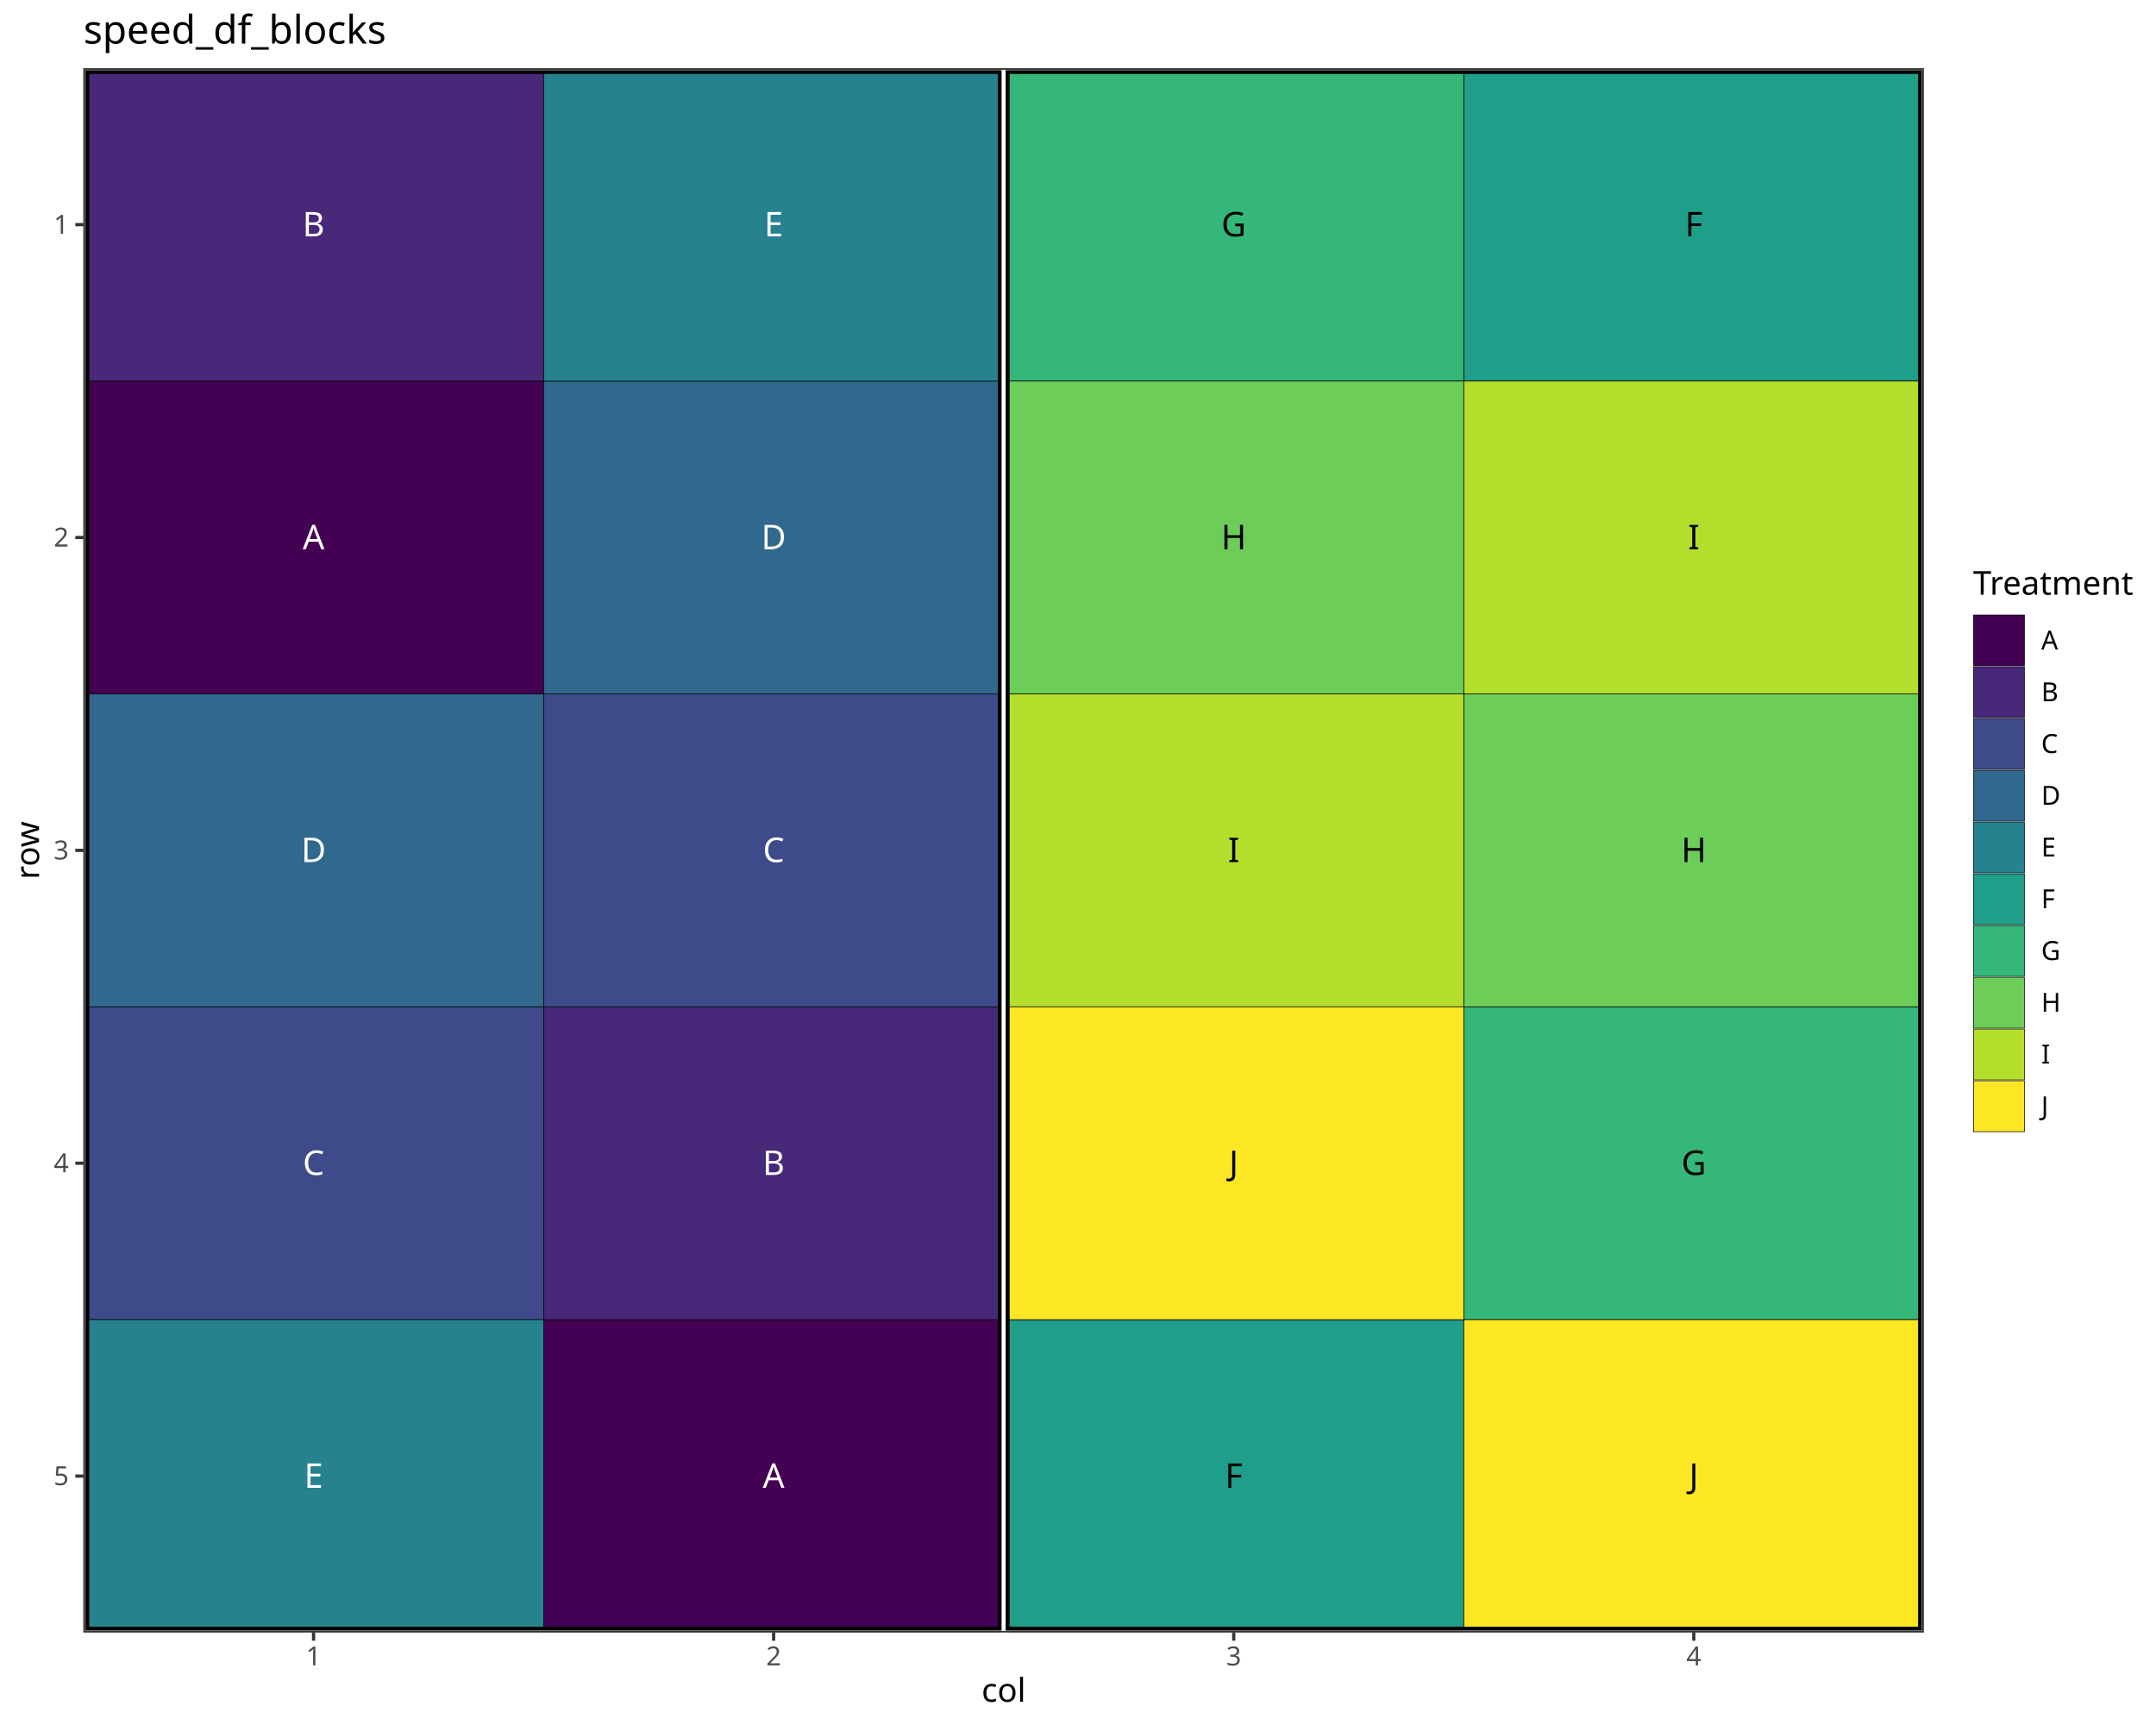
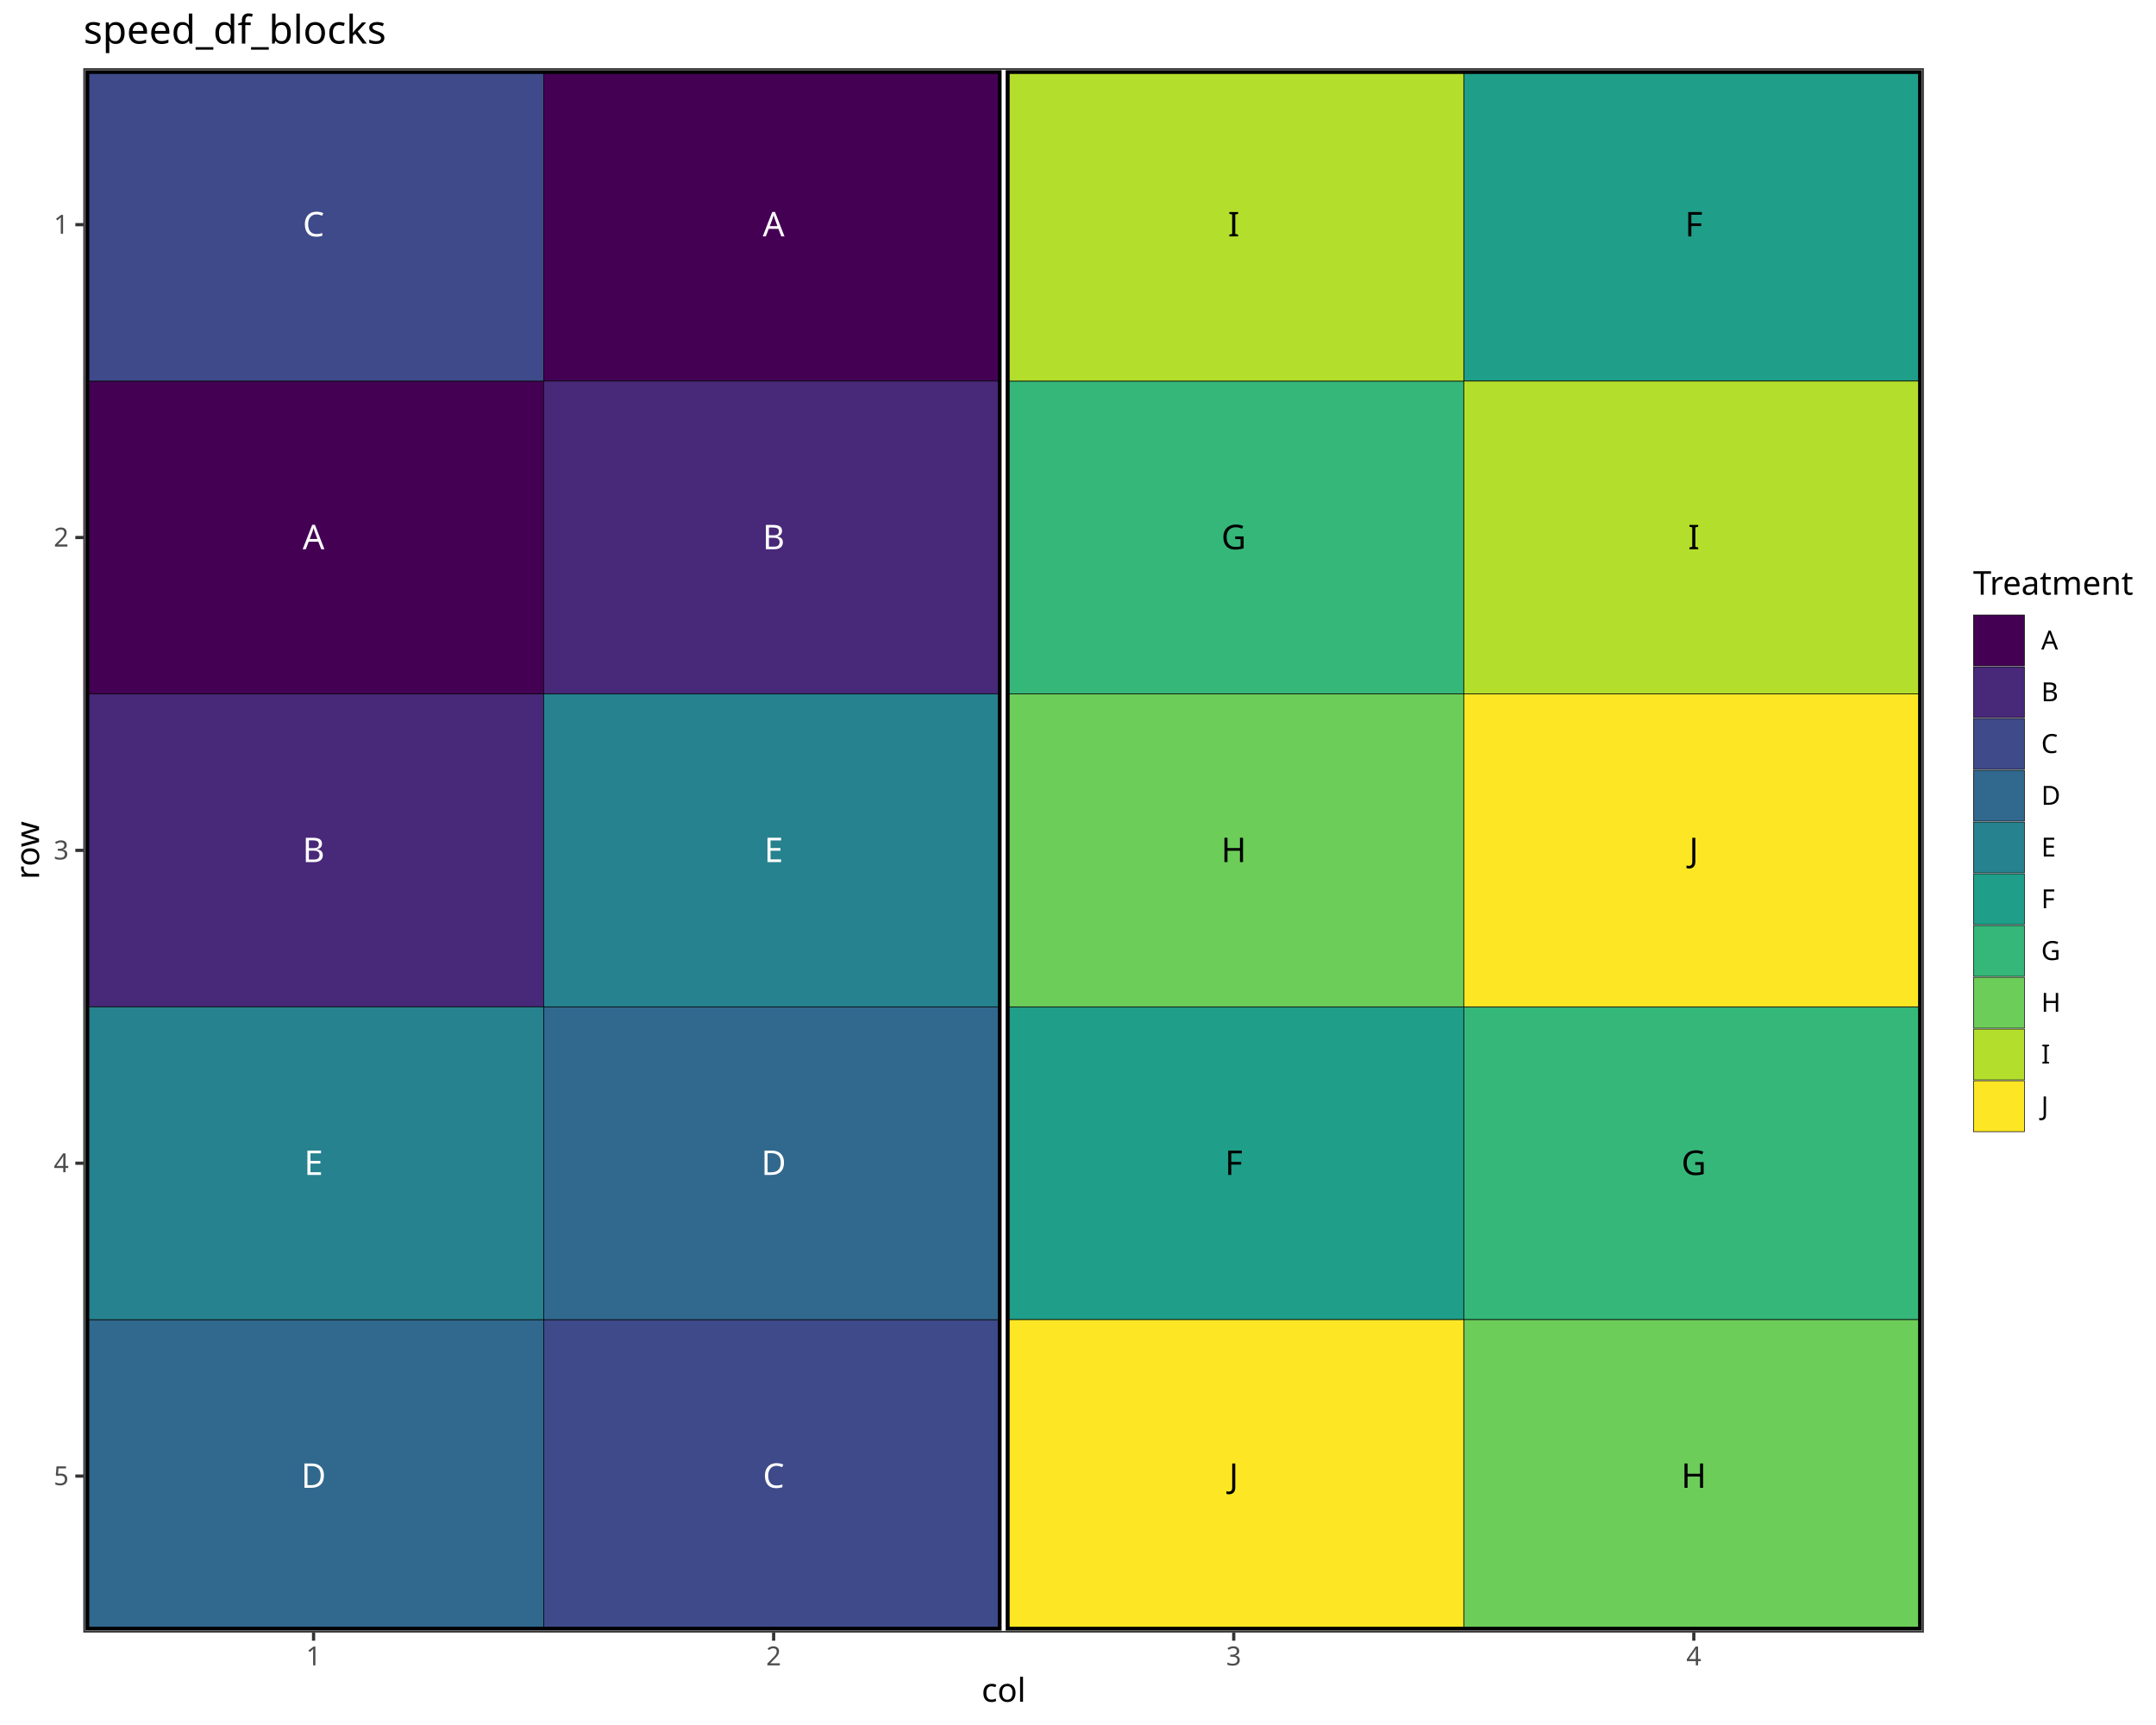
<svg xmlns="http://www.w3.org/2000/svg" class="svglite" data-engine-version="2.0" width="720.00pt" height="576.00pt" viewBox="0 0 720.00 576.00">
  <defs>
    <style type="text/css">
    .svglite line, .svglite polyline, .svglite polygon, .svglite path, .svglite rect, .svglite circle {
      fill: none;
      stroke: #000000;
      stroke-linecap: round;
      stroke-linejoin: round;
      stroke-miterlimit: 10.00;
    }
  </style>
  </defs>
  <rect width="100%" height="100%" style="stroke: none; fill: #FFFFFF;" />
  <defs>
    <clipPath id="cpMC4wMHw3MjAuMDB8MC4wMHw1NzYuMDA=">
      <rect x="0.00" y="0.00" width="720.00" height="576.00" />
    </clipPath>
  </defs>
  <g clip-path="url(#cpMC4wMHw3MjAuMDB8MC4wMHw1NzYuMDA=)">
    <rect x="-0" y="0.00" width="720.00" height="576.00" style="stroke-width: 1.07; stroke: #FFFFFF; fill: #FFFFFF;" />
  </g>
  <defs>
    <clipPath id="cpMjcuOTB8NjQyLjQ3fDIyLjc4fDU0NS4xMQ==">
      <rect x="27.90" y="22.78" width="614.57" height="522.33" />
    </clipPath>
  </defs>
  <g clip-path="url(#cpMjcuOTB8NjQyLjQ3fDIyLjc4fDU0NS4xMQ==)">
    <rect x="27.90" y="22.78" width="614.57" height="522.33" style="stroke-width: 1.07; stroke: none; fill: #FFFFFF;" />
    <polyline points="27.90,22.78 642.47,22.78 " style="stroke-width: 0.53; stroke: #EBEBEB; stroke-linecap: butt;" />
    <polyline points="27.90,127.25 642.47,127.25 " style="stroke-width: 0.53; stroke: #EBEBEB; stroke-linecap: butt;" />
    <polyline points="27.90,231.72 642.47,231.72 " style="stroke-width: 0.53; stroke: #EBEBEB; stroke-linecap: butt;" />
    <polyline points="27.90,336.18 642.47,336.18 " style="stroke-width: 0.53; stroke: #EBEBEB; stroke-linecap: butt;" />
    <polyline points="27.90,440.65 642.47,440.65 " style="stroke-width: 0.53; stroke: #EBEBEB; stroke-linecap: butt;" />
    <polyline points="27.90,545.11 642.47,545.11 " style="stroke-width: 0.53; stroke: #EBEBEB; stroke-linecap: butt;" />
    <polyline points="27.90,545.11 27.90,22.78 " style="stroke-width: 0.53; stroke: #EBEBEB; stroke-linecap: butt;" />
    <polyline points="181.54,545.11 181.54,22.78 " style="stroke-width: 0.53; stroke: #EBEBEB; stroke-linecap: butt;" />
    <polyline points="335.18,545.11 335.18,22.78 " style="stroke-width: 0.53; stroke: #EBEBEB; stroke-linecap: butt;" />
    <polyline points="488.83,545.11 488.83,22.78 " style="stroke-width: 0.53; stroke: #EBEBEB; stroke-linecap: butt;" />
    <polyline points="642.47,545.11 642.47,22.78 " style="stroke-width: 0.53; stroke: #EBEBEB; stroke-linecap: butt;" />
    <polyline points="27.90,75.02 642.47,75.02 " style="stroke-width: 1.07; stroke: #EBEBEB; stroke-linecap: butt;" />
    <polyline points="27.90,179.48 642.47,179.48 " style="stroke-width: 1.07; stroke: #EBEBEB; stroke-linecap: butt;" />
    <polyline points="27.90,283.95 642.47,283.95 " style="stroke-width: 1.07; stroke: #EBEBEB; stroke-linecap: butt;" />
    <polyline points="27.90,388.41 642.47,388.41 " style="stroke-width: 1.07; stroke: #EBEBEB; stroke-linecap: butt;" />
    <polyline points="27.90,492.88 642.47,492.88 " style="stroke-width: 1.07; stroke: #EBEBEB; stroke-linecap: butt;" />
    <polyline points="104.72,545.11 104.72,22.78 " style="stroke-width: 1.07; stroke: #EBEBEB; stroke-linecap: butt;" />
    <polyline points="258.36,545.11 258.36,22.78 " style="stroke-width: 1.07; stroke: #EBEBEB; stroke-linecap: butt;" />
    <polyline points="412.01,545.11 412.01,22.78 " style="stroke-width: 1.07; stroke: #EBEBEB; stroke-linecap: butt;" />
    <polyline points="565.65,545.11 565.65,22.78 " style="stroke-width: 1.07; stroke: #EBEBEB; stroke-linecap: butt;" />
    <rect x="27.90" y="127.25" width="153.64" height="104.47" style="stroke-width: 0.21; stroke-linecap: butt; stroke-linejoin: miter; fill: #440154;" />
-     <rect x="181.54" y="440.65" width="153.64" height="104.47" style="stroke-width: 0.21; stroke-linecap: butt; stroke-linejoin: miter; fill: #440154;" />
-     <rect x="27.90" y="22.78" width="153.64" height="104.47" style="stroke-width: 0.21; stroke-linecap: butt; stroke-linejoin: miter; fill: #482878;" />
-     <rect x="181.54" y="336.18" width="153.64" height="104.47" style="stroke-width: 0.21; stroke-linecap: butt; stroke-linejoin: miter; fill: #482878;" />
-     <rect x="27.90" y="336.18" width="153.64" height="104.47" style="stroke-width: 0.21; stroke-linecap: butt; stroke-linejoin: miter; fill: #3E4A89;" />
-     <rect x="181.54" y="231.72" width="153.64" height="104.47" style="stroke-width: 0.21; stroke-linecap: butt; stroke-linejoin: miter; fill: #3E4A89;" />
-     <rect x="27.90" y="231.72" width="153.64" height="104.47" style="stroke-width: 0.21; stroke-linecap: butt; stroke-linejoin: miter; fill: #31688E;" />
-     <rect x="181.54" y="127.25" width="153.64" height="104.47" style="stroke-width: 0.21; stroke-linecap: butt; stroke-linejoin: miter; fill: #31688E;" />
-     <rect x="27.90" y="440.65" width="153.64" height="104.47" style="stroke-width: 0.21; stroke-linecap: butt; stroke-linejoin: miter; fill: #26828E;" />
-     <rect x="181.54" y="22.78" width="153.64" height="104.47" style="stroke-width: 0.21; stroke-linecap: butt; stroke-linejoin: miter; fill: #26828E;" />
-     <rect x="335.18" y="440.65" width="153.64" height="104.47" style="stroke-width: 0.21; stroke-linecap: butt; stroke-linejoin: miter; fill: #1F9E89;" />
+     <rect x="181.54" y="22.78" width="153.64" height="104.47" style="stroke-width: 0.21; stroke-linecap: butt; stroke-linejoin: miter; fill: #440154;" />
+     <rect x="27.90" y="231.72" width="153.64" height="104.47" style="stroke-width: 0.21; stroke-linecap: butt; stroke-linejoin: miter; fill: #482878;" />
+     <rect x="181.54" y="127.25" width="153.64" height="104.47" style="stroke-width: 0.21; stroke-linecap: butt; stroke-linejoin: miter; fill: #482878;" />
+     <rect x="27.90" y="22.78" width="153.64" height="104.47" style="stroke-width: 0.21; stroke-linecap: butt; stroke-linejoin: miter; fill: #3E4A89;" />
+     <rect x="181.54" y="440.65" width="153.64" height="104.47" style="stroke-width: 0.21; stroke-linecap: butt; stroke-linejoin: miter; fill: #3E4A89;" />
+     <rect x="27.90" y="440.65" width="153.64" height="104.47" style="stroke-width: 0.21; stroke-linecap: butt; stroke-linejoin: miter; fill: #31688E;" />
+     <rect x="181.54" y="336.18" width="153.64" height="104.47" style="stroke-width: 0.21; stroke-linecap: butt; stroke-linejoin: miter; fill: #31688E;" />
+     <rect x="27.90" y="336.18" width="153.64" height="104.47" style="stroke-width: 0.21; stroke-linecap: butt; stroke-linejoin: miter; fill: #26828E;" />
+     <rect x="181.54" y="231.72" width="153.64" height="104.47" style="stroke-width: 0.21; stroke-linecap: butt; stroke-linejoin: miter; fill: #26828E;" />
+     <rect x="335.18" y="336.18" width="153.64" height="104.47" style="stroke-width: 0.21; stroke-linecap: butt; stroke-linejoin: miter; fill: #1F9E89;" />
    <rect x="488.83" y="22.78" width="153.64" height="104.47" style="stroke-width: 0.21; stroke-linecap: butt; stroke-linejoin: miter; fill: #1F9E89;" />
-     <rect x="335.18" y="22.78" width="153.64" height="104.47" style="stroke-width: 0.21; stroke-linecap: butt; stroke-linejoin: miter; fill: #35B779;" />
+     <rect x="335.18" y="127.25" width="153.64" height="104.47" style="stroke-width: 0.21; stroke-linecap: butt; stroke-linejoin: miter; fill: #35B779;" />
    <rect x="488.83" y="336.18" width="153.64" height="104.47" style="stroke-width: 0.21; stroke-linecap: butt; stroke-linejoin: miter; fill: #35B779;" />
-     <rect x="335.18" y="127.25" width="153.64" height="104.47" style="stroke-width: 0.21; stroke-linecap: butt; stroke-linejoin: miter; fill: #6DCD59;" />
-     <rect x="488.83" y="231.72" width="153.64" height="104.47" style="stroke-width: 0.21; stroke-linecap: butt; stroke-linejoin: miter; fill: #6DCD59;" />
-     <rect x="335.18" y="231.72" width="153.64" height="104.47" style="stroke-width: 0.21; stroke-linecap: butt; stroke-linejoin: miter; fill: #B4DE2C;" />
+     <rect x="488.83" y="440.65" width="153.64" height="104.47" style="stroke-width: 0.21; stroke-linecap: butt; stroke-linejoin: miter; fill: #6DCD59;" />
+     <rect x="335.18" y="231.72" width="153.64" height="104.47" style="stroke-width: 0.21; stroke-linecap: butt; stroke-linejoin: miter; fill: #6DCD59;" />
+     <rect x="335.18" y="22.78" width="153.64" height="104.47" style="stroke-width: 0.21; stroke-linecap: butt; stroke-linejoin: miter; fill: #B4DE2C;" />
    <rect x="488.83" y="127.25" width="153.64" height="104.47" style="stroke-width: 0.21; stroke-linecap: butt; stroke-linejoin: miter; fill: #B4DE2C;" />
-     <rect x="488.83" y="440.65" width="153.64" height="104.47" style="stroke-width: 0.21; stroke-linecap: butt; stroke-linejoin: miter; fill: #FDE725;" />
-     <rect x="335.18" y="336.18" width="153.64" height="104.47" style="stroke-width: 0.21; stroke-linecap: butt; stroke-linejoin: miter; fill: #FDE725;" />
+     <rect x="488.83" y="231.72" width="153.64" height="104.47" style="stroke-width: 0.21; stroke-linecap: butt; stroke-linejoin: miter; fill: #FDE725;" />
+     <rect x="335.18" y="440.65" width="153.64" height="104.47" style="stroke-width: 0.21; stroke-linecap: butt; stroke-linejoin: miter; fill: #FDE725;" />
    <text x="104.72" y="183.40" text-anchor="middle" style="font-size: 11.38px; fill: #FFFFFF; font-family: sans;" textLength="7.59px" lengthAdjust="spacingAndGlyphs">A</text>
-     <text x="258.36" y="496.80" text-anchor="middle" style="font-size: 11.38px; fill: #FFFFFF; font-family: sans;" textLength="7.59px" lengthAdjust="spacingAndGlyphs">A</text>
-     <text x="104.72" y="78.93" text-anchor="middle" style="font-size: 11.38px; fill: #FFFFFF; font-family: sans;" textLength="7.59px" lengthAdjust="spacingAndGlyphs">B</text>
-     <text x="258.36" y="392.33" text-anchor="middle" style="font-size: 11.38px; fill: #FFFFFF; font-family: sans;" textLength="7.59px" lengthAdjust="spacingAndGlyphs">B</text>
-     <text x="104.72" y="392.33" text-anchor="middle" style="font-size: 11.38px; fill: #FFFFFF; font-family: sans;" textLength="8.22px" lengthAdjust="spacingAndGlyphs">C</text>
-     <text x="258.36" y="287.86" text-anchor="middle" style="font-size: 11.38px; fill: #FFFFFF; font-family: sans;" textLength="8.22px" lengthAdjust="spacingAndGlyphs">C</text>
-     <text x="104.72" y="287.86" text-anchor="middle" style="font-size: 11.38px; fill: #FFFFFF; font-family: sans;" textLength="8.22px" lengthAdjust="spacingAndGlyphs">D</text>
-     <text x="258.36" y="183.40" text-anchor="middle" style="font-size: 11.38px; fill: #FFFFFF; font-family: sans;" textLength="8.22px" lengthAdjust="spacingAndGlyphs">D</text>
-     <text x="104.72" y="496.80" text-anchor="middle" style="font-size: 11.38px; fill: #FFFFFF; font-family: sans;" textLength="7.59px" lengthAdjust="spacingAndGlyphs">E</text>
-     <text x="258.36" y="78.93" text-anchor="middle" style="font-size: 11.38px; fill: #FFFFFF; font-family: sans;" textLength="7.59px" lengthAdjust="spacingAndGlyphs">E</text>
-     <text x="412.01" y="496.80" text-anchor="middle" style="font-size: 11.38px; font-family: sans;" textLength="6.95px" lengthAdjust="spacingAndGlyphs">F</text>
+     <text x="258.36" y="78.93" text-anchor="middle" style="font-size: 11.38px; fill: #FFFFFF; font-family: sans;" textLength="7.59px" lengthAdjust="spacingAndGlyphs">A</text>
+     <text x="104.72" y="287.86" text-anchor="middle" style="font-size: 11.38px; fill: #FFFFFF; font-family: sans;" textLength="7.59px" lengthAdjust="spacingAndGlyphs">B</text>
+     <text x="258.36" y="183.40" text-anchor="middle" style="font-size: 11.38px; fill: #FFFFFF; font-family: sans;" textLength="7.59px" lengthAdjust="spacingAndGlyphs">B</text>
+     <text x="104.72" y="78.93" text-anchor="middle" style="font-size: 11.38px; fill: #FFFFFF; font-family: sans;" textLength="8.22px" lengthAdjust="spacingAndGlyphs">C</text>
+     <text x="258.36" y="496.80" text-anchor="middle" style="font-size: 11.38px; fill: #FFFFFF; font-family: sans;" textLength="8.22px" lengthAdjust="spacingAndGlyphs">C</text>
+     <text x="104.72" y="496.80" text-anchor="middle" style="font-size: 11.38px; fill: #FFFFFF; font-family: sans;" textLength="8.22px" lengthAdjust="spacingAndGlyphs">D</text>
+     <text x="258.36" y="392.33" text-anchor="middle" style="font-size: 11.38px; fill: #FFFFFF; font-family: sans;" textLength="8.22px" lengthAdjust="spacingAndGlyphs">D</text>
+     <text x="104.72" y="392.33" text-anchor="middle" style="font-size: 11.38px; fill: #FFFFFF; font-family: sans;" textLength="7.59px" lengthAdjust="spacingAndGlyphs">E</text>
+     <text x="258.36" y="287.86" text-anchor="middle" style="font-size: 11.38px; fill: #FFFFFF; font-family: sans;" textLength="7.59px" lengthAdjust="spacingAndGlyphs">E</text>
+     <text x="412.01" y="392.33" text-anchor="middle" style="font-size: 11.38px; font-family: sans;" textLength="6.95px" lengthAdjust="spacingAndGlyphs">F</text>
    <text x="565.65" y="78.93" text-anchor="middle" style="font-size: 11.38px; font-family: sans;" textLength="6.95px" lengthAdjust="spacingAndGlyphs">F</text>
-     <text x="412.01" y="78.93" text-anchor="middle" style="font-size: 11.38px; font-family: sans;" textLength="8.86px" lengthAdjust="spacingAndGlyphs">G</text>
+     <text x="412.01" y="183.40" text-anchor="middle" style="font-size: 11.38px; font-family: sans;" textLength="8.86px" lengthAdjust="spacingAndGlyphs">G</text>
    <text x="565.65" y="392.33" text-anchor="middle" style="font-size: 11.38px; font-family: sans;" textLength="8.86px" lengthAdjust="spacingAndGlyphs">G</text>
-     <text x="412.01" y="183.40" text-anchor="middle" style="font-size: 11.38px; font-family: sans;" textLength="8.22px" lengthAdjust="spacingAndGlyphs">H</text>
-     <text x="565.65" y="287.86" text-anchor="middle" style="font-size: 11.38px; font-family: sans;" textLength="8.22px" lengthAdjust="spacingAndGlyphs">H</text>
-     <text x="412.01" y="287.86" text-anchor="middle" style="font-size: 11.38px; font-family: sans;" textLength="3.16px" lengthAdjust="spacingAndGlyphs">I</text>
+     <text x="565.65" y="496.80" text-anchor="middle" style="font-size: 11.38px; font-family: sans;" textLength="8.22px" lengthAdjust="spacingAndGlyphs">H</text>
+     <text x="412.01" y="287.86" text-anchor="middle" style="font-size: 11.38px; font-family: sans;" textLength="8.22px" lengthAdjust="spacingAndGlyphs">H</text>
+     <text x="412.01" y="78.93" text-anchor="middle" style="font-size: 11.38px; font-family: sans;" textLength="3.16px" lengthAdjust="spacingAndGlyphs">I</text>
    <text x="565.65" y="183.40" text-anchor="middle" style="font-size: 11.38px; font-family: sans;" textLength="3.16px" lengthAdjust="spacingAndGlyphs">I</text>
-     <text x="565.65" y="496.80" text-anchor="middle" style="font-size: 11.38px; font-family: sans;" textLength="5.70px" lengthAdjust="spacingAndGlyphs">J</text>
-     <text x="412.01" y="392.33" text-anchor="middle" style="font-size: 11.38px; font-family: sans;" textLength="5.70px" lengthAdjust="spacingAndGlyphs">J</text>
+     <text x="565.65" y="287.86" text-anchor="middle" style="font-size: 11.38px; font-family: sans;" textLength="5.70px" lengthAdjust="spacingAndGlyphs">J</text>
+     <text x="412.01" y="496.80" text-anchor="middle" style="font-size: 11.38px; font-family: sans;" textLength="5.70px" lengthAdjust="spacingAndGlyphs">J</text>
    <rect x="27.90" y="22.78" width="307.29" height="522.33" style="stroke-width: 3.84; stroke-linecap: butt; stroke-linejoin: miter;" />
    <rect x="335.18" y="22.78" width="307.29" height="522.33" style="stroke-width: 3.84; stroke-linecap: butt; stroke-linejoin: miter;" />
    <rect x="27.90" y="22.78" width="307.29" height="522.33" style="stroke-width: 1.28; stroke: #FFFFFF; stroke-linecap: butt; stroke-linejoin: miter;" />
    <rect x="335.18" y="22.78" width="307.29" height="522.33" style="stroke-width: 1.28; stroke: #FFFFFF; stroke-linecap: butt; stroke-linejoin: miter;" />
    <rect x="27.90" y="22.78" width="614.57" height="522.33" style="stroke-width: 1.07; stroke: #333333;" />
  </g>
  <g clip-path="url(#cpMC4wMHw3MjAuMDB8MC4wMHw1NzYuMDA=)">
    <text x="22.97" y="78.04" text-anchor="end" style="font-size: 8.80px; fill: #4D4D4D; font-family: sans;" textLength="4.89px" lengthAdjust="spacingAndGlyphs">1</text>
    <text x="22.97" y="182.51" text-anchor="end" style="font-size: 8.80px; fill: #4D4D4D; font-family: sans;" textLength="4.89px" lengthAdjust="spacingAndGlyphs">2</text>
    <text x="22.97" y="286.98" text-anchor="end" style="font-size: 8.80px; fill: #4D4D4D; font-family: sans;" textLength="4.89px" lengthAdjust="spacingAndGlyphs">3</text>
    <text x="22.97" y="391.44" text-anchor="end" style="font-size: 8.80px; fill: #4D4D4D; font-family: sans;" textLength="4.89px" lengthAdjust="spacingAndGlyphs">4</text>
    <text x="22.97" y="495.91" text-anchor="end" style="font-size: 8.80px; fill: #4D4D4D; font-family: sans;" textLength="4.89px" lengthAdjust="spacingAndGlyphs">5</text>
    <polyline points="25.16,75.02 27.90,75.02 " style="stroke-width: 1.07; stroke: #333333; stroke-linecap: butt;" />
    <polyline points="25.16,179.48 27.90,179.48 " style="stroke-width: 1.07; stroke: #333333; stroke-linecap: butt;" />
    <polyline points="25.16,283.95 27.90,283.95 " style="stroke-width: 1.07; stroke: #333333; stroke-linecap: butt;" />
    <polyline points="25.16,388.41 27.90,388.41 " style="stroke-width: 1.07; stroke: #333333; stroke-linecap: butt;" />
    <polyline points="25.16,492.88 27.90,492.88 " style="stroke-width: 1.07; stroke: #333333; stroke-linecap: butt;" />
    <polyline points="104.72,547.85 104.72,545.11 " style="stroke-width: 1.07; stroke: #333333; stroke-linecap: butt;" />
    <polyline points="258.36,547.85 258.36,545.11 " style="stroke-width: 1.07; stroke: #333333; stroke-linecap: butt;" />
    <polyline points="412.01,547.85 412.01,545.11 " style="stroke-width: 1.07; stroke: #333333; stroke-linecap: butt;" />
    <polyline points="565.65,547.85 565.65,545.11 " style="stroke-width: 1.07; stroke: #333333; stroke-linecap: butt;" />
    <text x="104.72" y="556.10" text-anchor="middle" style="font-size: 8.80px; fill: #4D4D4D; font-family: sans;" textLength="4.89px" lengthAdjust="spacingAndGlyphs">1</text>
    <text x="258.36" y="556.10" text-anchor="middle" style="font-size: 8.80px; fill: #4D4D4D; font-family: sans;" textLength="4.89px" lengthAdjust="spacingAndGlyphs">2</text>
    <text x="412.01" y="556.10" text-anchor="middle" style="font-size: 8.80px; fill: #4D4D4D; font-family: sans;" textLength="4.89px" lengthAdjust="spacingAndGlyphs">3</text>
    <text x="565.65" y="556.10" text-anchor="middle" style="font-size: 8.80px; fill: #4D4D4D; font-family: sans;" textLength="4.89px" lengthAdjust="spacingAndGlyphs">4</text>
    <text x="335.18" y="568.24" text-anchor="middle" style="font-size: 11.00px; font-family: sans;" textLength="14.06px" lengthAdjust="spacingAndGlyphs">col</text>
    <text transform="translate(13.05,283.95) rotate(-90)" text-anchor="middle" style="font-size: 11.00px; font-family: sans;" textLength="17.73px" lengthAdjust="spacingAndGlyphs">row</text>
    <rect x="653.43" y="184.40" width="61.09" height="199.09" style="stroke-width: 1.07; stroke: none; fill: #FFFFFF;" />
    <text x="658.91" y="198.59" style="font-size: 11.00px; font-family: sans;" textLength="50.13px" lengthAdjust="spacingAndGlyphs">Treatment</text>
    <rect x="658.91" y="205.21" width="17.28" height="17.28" style="stroke-width: 1.07; stroke: none; fill: #FFFFFF;" />
    <rect x="659.05" y="205.36" width="17.00" height="17.00" style="stroke-width: 0.21; stroke-linecap: butt; stroke-linejoin: miter; fill: #440154;" />
    <rect x="658.91" y="222.49" width="17.28" height="17.28" style="stroke-width: 1.07; stroke: none; fill: #FFFFFF;" />
    <rect x="659.05" y="222.64" width="17.00" height="17.00" style="stroke-width: 0.21; stroke-linecap: butt; stroke-linejoin: miter; fill: #482878;" />
    <rect x="658.91" y="239.77" width="17.28" height="17.28" style="stroke-width: 1.07; stroke: none; fill: #FFFFFF;" />
    <rect x="659.05" y="239.92" width="17.00" height="17.00" style="stroke-width: 0.21; stroke-linecap: butt; stroke-linejoin: miter; fill: #3E4A89;" />
    <rect x="658.91" y="257.05" width="17.28" height="17.28" style="stroke-width: 1.07; stroke: none; fill: #FFFFFF;" />
    <rect x="659.05" y="257.20" width="17.00" height="17.00" style="stroke-width: 0.21; stroke-linecap: butt; stroke-linejoin: miter; fill: #31688E;" />
    <rect x="658.91" y="274.33" width="17.28" height="17.28" style="stroke-width: 1.07; stroke: none; fill: #FFFFFF;" />
    <rect x="659.05" y="274.48" width="17.00" height="17.00" style="stroke-width: 0.21; stroke-linecap: butt; stroke-linejoin: miter; fill: #26828E;" />
    <rect x="658.91" y="291.61" width="17.28" height="17.28" style="stroke-width: 1.07; stroke: none; fill: #FFFFFF;" />
    <rect x="659.05" y="291.76" width="17.00" height="17.00" style="stroke-width: 0.21; stroke-linecap: butt; stroke-linejoin: miter; fill: #1F9E89;" />
    <rect x="658.91" y="308.89" width="17.28" height="17.28" style="stroke-width: 1.07; stroke: none; fill: #FFFFFF;" />
    <rect x="659.05" y="309.04" width="17.00" height="17.00" style="stroke-width: 0.21; stroke-linecap: butt; stroke-linejoin: miter; fill: #35B779;" />
    <rect x="658.91" y="326.17" width="17.28" height="17.28" style="stroke-width: 1.07; stroke: none; fill: #FFFFFF;" />
    <rect x="659.05" y="326.32" width="17.00" height="17.00" style="stroke-width: 0.21; stroke-linecap: butt; stroke-linejoin: miter; fill: #6DCD59;" />
    <rect x="658.91" y="343.45" width="17.28" height="17.28" style="stroke-width: 1.07; stroke: none; fill: #FFFFFF;" />
    <rect x="659.05" y="343.60" width="17.00" height="17.00" style="stroke-width: 0.21; stroke-linecap: butt; stroke-linejoin: miter; fill: #B4DE2C;" />
    <rect x="658.91" y="360.73" width="17.28" height="17.28" style="stroke-width: 1.07; stroke: none; fill: #FFFFFF;" />
    <rect x="659.05" y="360.88" width="17.00" height="17.00" style="stroke-width: 0.21; stroke-linecap: butt; stroke-linejoin: miter; fill: #FDE725;" />
    <text x="681.67" y="216.88" style="font-size: 8.80px; font-family: sans;" textLength="5.87px" lengthAdjust="spacingAndGlyphs">A</text>
    <text x="681.67" y="234.16" style="font-size: 8.80px; font-family: sans;" textLength="5.87px" lengthAdjust="spacingAndGlyphs">B</text>
    <text x="681.67" y="251.44" style="font-size: 8.80px; font-family: sans;" textLength="6.36px" lengthAdjust="spacingAndGlyphs">C</text>
    <text x="681.67" y="268.72" style="font-size: 8.80px; font-family: sans;" textLength="6.36px" lengthAdjust="spacingAndGlyphs">D</text>
    <text x="681.67" y="286.00" style="font-size: 8.80px; font-family: sans;" textLength="5.87px" lengthAdjust="spacingAndGlyphs">E</text>
    <text x="681.67" y="303.28" style="font-size: 8.80px; font-family: sans;" textLength="5.38px" lengthAdjust="spacingAndGlyphs">F</text>
    <text x="681.67" y="320.56" style="font-size: 8.80px; font-family: sans;" textLength="6.85px" lengthAdjust="spacingAndGlyphs">G</text>
    <text x="681.67" y="337.84" style="font-size: 8.80px; font-family: sans;" textLength="6.36px" lengthAdjust="spacingAndGlyphs">H</text>
    <text x="681.67" y="355.12" style="font-size: 8.80px; font-family: sans;" textLength="2.44px" lengthAdjust="spacingAndGlyphs">I</text>
    <text x="681.67" y="372.40" style="font-size: 8.80px; font-family: sans;" textLength="4.40px" lengthAdjust="spacingAndGlyphs">J</text>
    <text x="27.90" y="14.56" style="font-size: 13.20px; font-family: sans;" textLength="99.10px" lengthAdjust="spacingAndGlyphs">speed_df_blocks</text>
  </g>
</svg>
